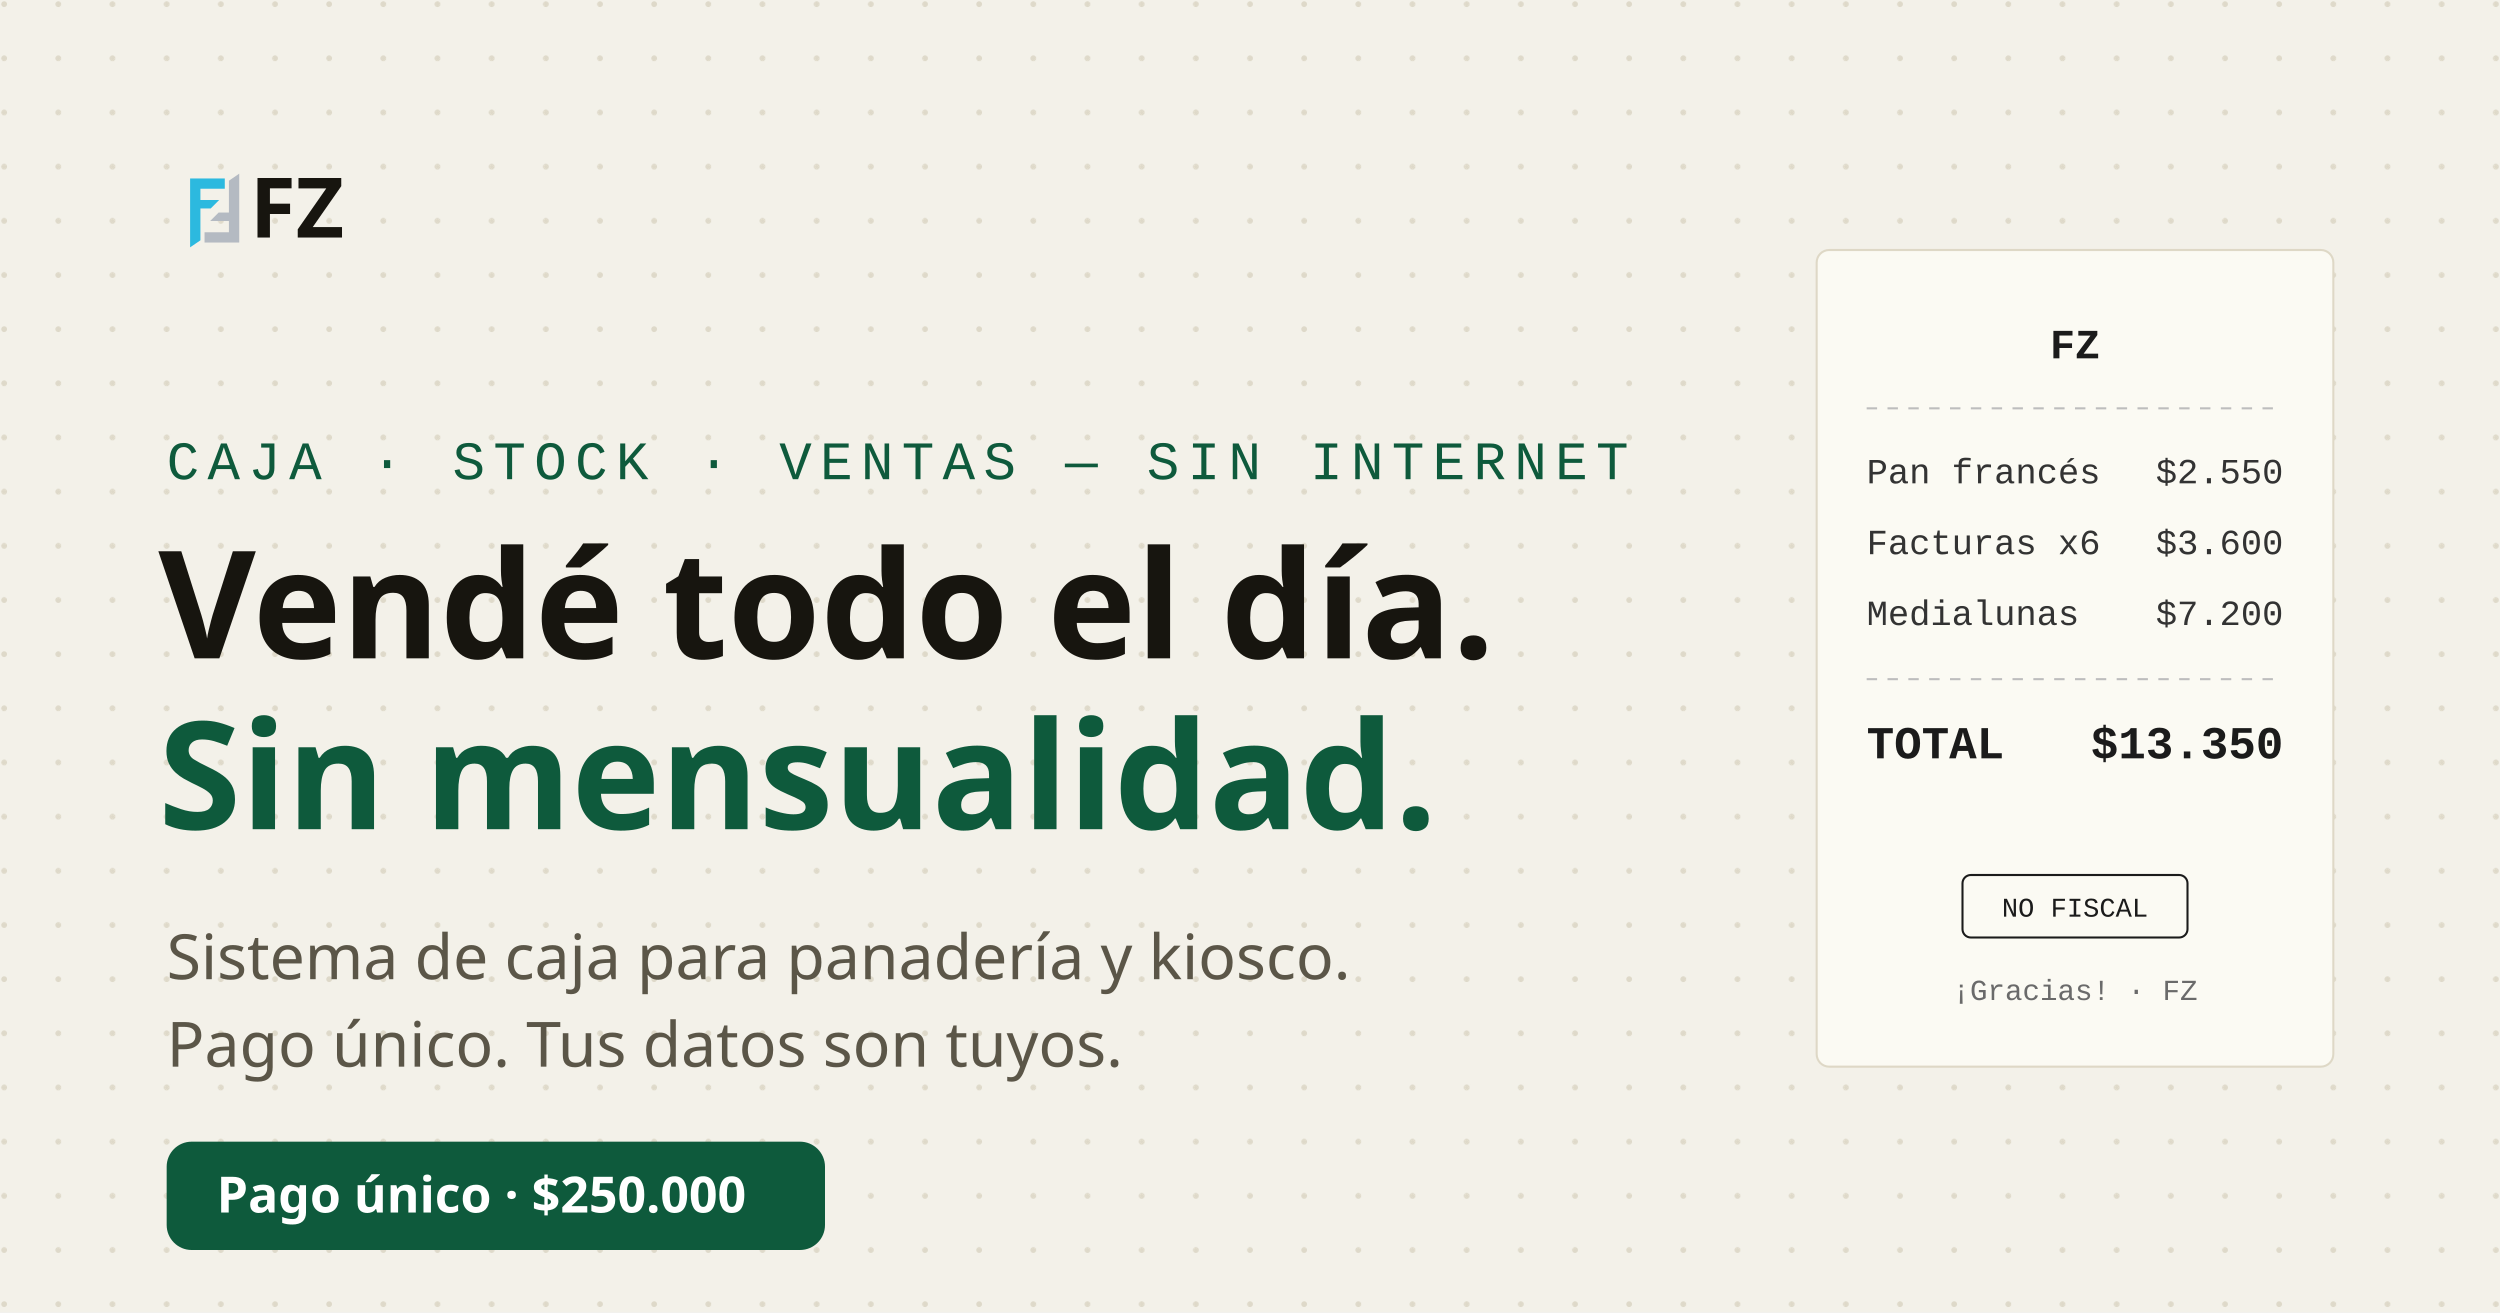
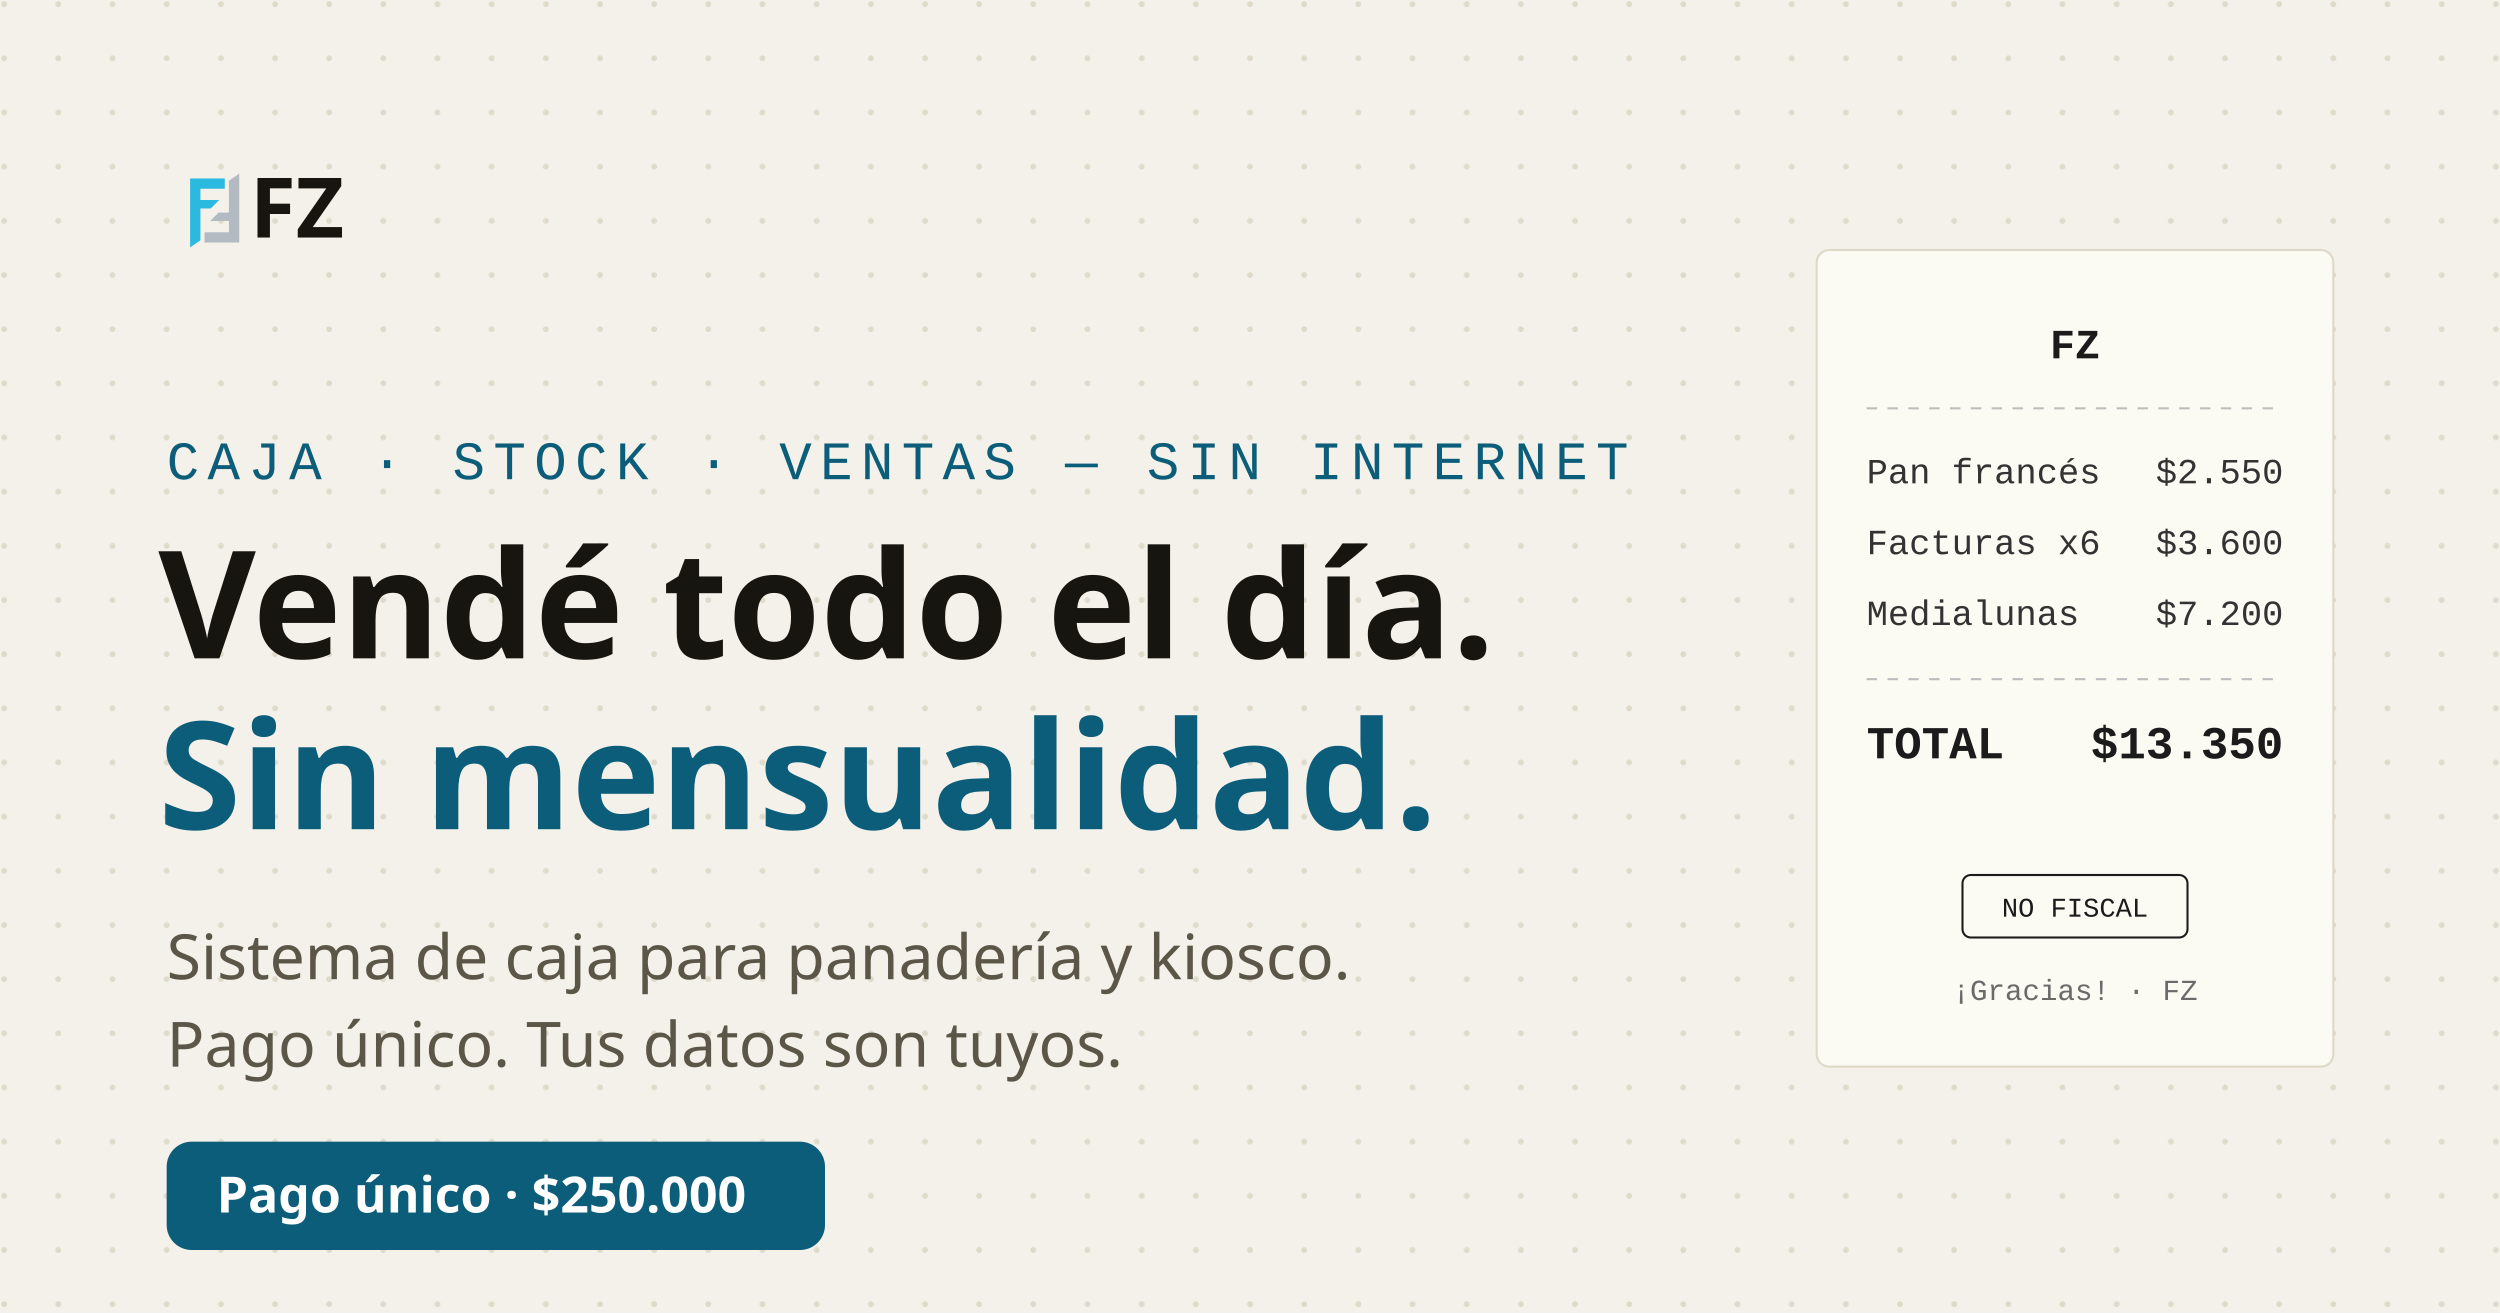
<svg xmlns="http://www.w3.org/2000/svg" viewBox="0 0 1200 630" width="1200" height="630">
  <defs>
    <pattern id="dots" width="26" height="26" patternUnits="userSpaceOnUse">
      <circle cx="2" cy="2" r="1.4" fill="#C9C1AA" />
    </pattern>
  </defs>
  <rect width="1200" height="630" fill="#F3F1E9" />
  <rect width="1200" height="630" fill="url(#dots)" opacity="0.5" />
  <g transform="translate(80,86)">
    <g transform="translate(0,-8) scale(0.045)">
      <path fill="#2CB9DF" d="M250 170 L620 170 L620 280 L360 280 L360 400 L560 400 L470 490 L360 490 L360 830 L250 905 Z" />
      <path fill="#B4BAC2" transform="rotate(180 512 512)" d="M250 170 L620 170 L620 280 L360 280 L360 400 L560 400 L470 490 L360 490 L360 830 L250 905 Z" />
    </g>
    <text x="40" y="28" font-family="Verdana, Geneva, sans-serif" font-size="40" font-weight="bold" fill="#17150F">FZ</text>
  </g>
-   <text x="80" y="230" font-family="'Courier New', monospace" font-size="26" letter-spacing="4" fill="#0E5A3C">CAJA · STOCK · VENTAS — SIN INTERNET</text>
+   <text x="80" y="230" font-family="'Courier New', monospace" font-size="26" letter-spacing="4" fill="#0C5D7A">CAJA · STOCK · VENTAS — SIN INTERNET</text>
  <text x="76" y="316" font-family="Verdana, Geneva, sans-serif" font-size="72" font-weight="bold" fill="#17150F">Vendé todo el día.</text>
-   <text x="76" y="398" font-family="Verdana, Geneva, sans-serif" font-size="72" font-weight="bold" fill="#0E5A3C">Sin mensualidad.</text>
+   <text x="76" y="398" font-family="Verdana, Geneva, sans-serif" font-size="72" font-weight="bold" fill="#0C5D7A">Sin mensualidad.</text>
  <text x="80" y="470" font-family="Verdana, Geneva, sans-serif" font-size="30" fill="#5B5648">Sistema de caja para panadería y kiosco.</text>
  <text x="80" y="512" font-family="Verdana, Geneva, sans-serif" font-size="30" fill="#5B5648">Pago único. Tus datos son tuyos.</text>
  <g transform="translate(80,548)">
-     <rect width="316" height="52" rx="12" fill="#0E5A3C" />
+     <rect width="316" height="52" rx="12" fill="#0C5D7A" />
    <text x="24" y="34" font-family="Verdana, Geneva, sans-serif" font-size="24" font-weight="bold" fill="#ffffff">Pago único · $250.000</text>
  </g>
  <g transform="translate(872,120)">
    <rect x="0" y="0" width="248" height="392" rx="6" fill="#FBFAF3" stroke="#DED8C6" />
    <text x="124" y="52" text-anchor="middle" font-family="'Courier New', monospace" font-size="20" font-weight="bold" fill="#1b1b1b">FZ</text>
    <line x1="24" y1="76" x2="224" y2="76" stroke="#bdbdbd" stroke-dasharray="5 5" />
    <g font-family="'Courier New', monospace" font-size="17" fill="#333">
      <text x="24" y="112">Pan francés</text>
      <text x="224" y="112" text-anchor="end">$2.550</text>
      <text x="24" y="146">Facturas x6</text>
      <text x="224" y="146" text-anchor="end">$3.600</text>
      <text x="24" y="180">Medialunas</text>
      <text x="224" y="180" text-anchor="end">$7.200</text>
    </g>
    <line x1="24" y1="206" x2="224" y2="206" stroke="#bdbdbd" stroke-dasharray="5 5" />
    <g font-family="'Courier New', monospace" font-size="22" font-weight="bold" fill="#1b1b1b">
      <text x="24" y="244">TOTAL</text>
      <text x="224" y="244" text-anchor="end">$13.350</text>
    </g>
    <rect x="70" y="300" width="108" height="30" rx="4" fill="none" stroke="#1b1b1b" />
    <text x="124" y="320" text-anchor="middle" font-family="'Courier New', monospace" font-size="13" fill="#1b1b1b">NO FISCAL</text>
    <text x="124" y="360" text-anchor="middle" font-family="'Courier New', monospace" font-size="14" fill="#6a6a6a">¡Gracias! · FZ</text>
  </g>
</svg>
